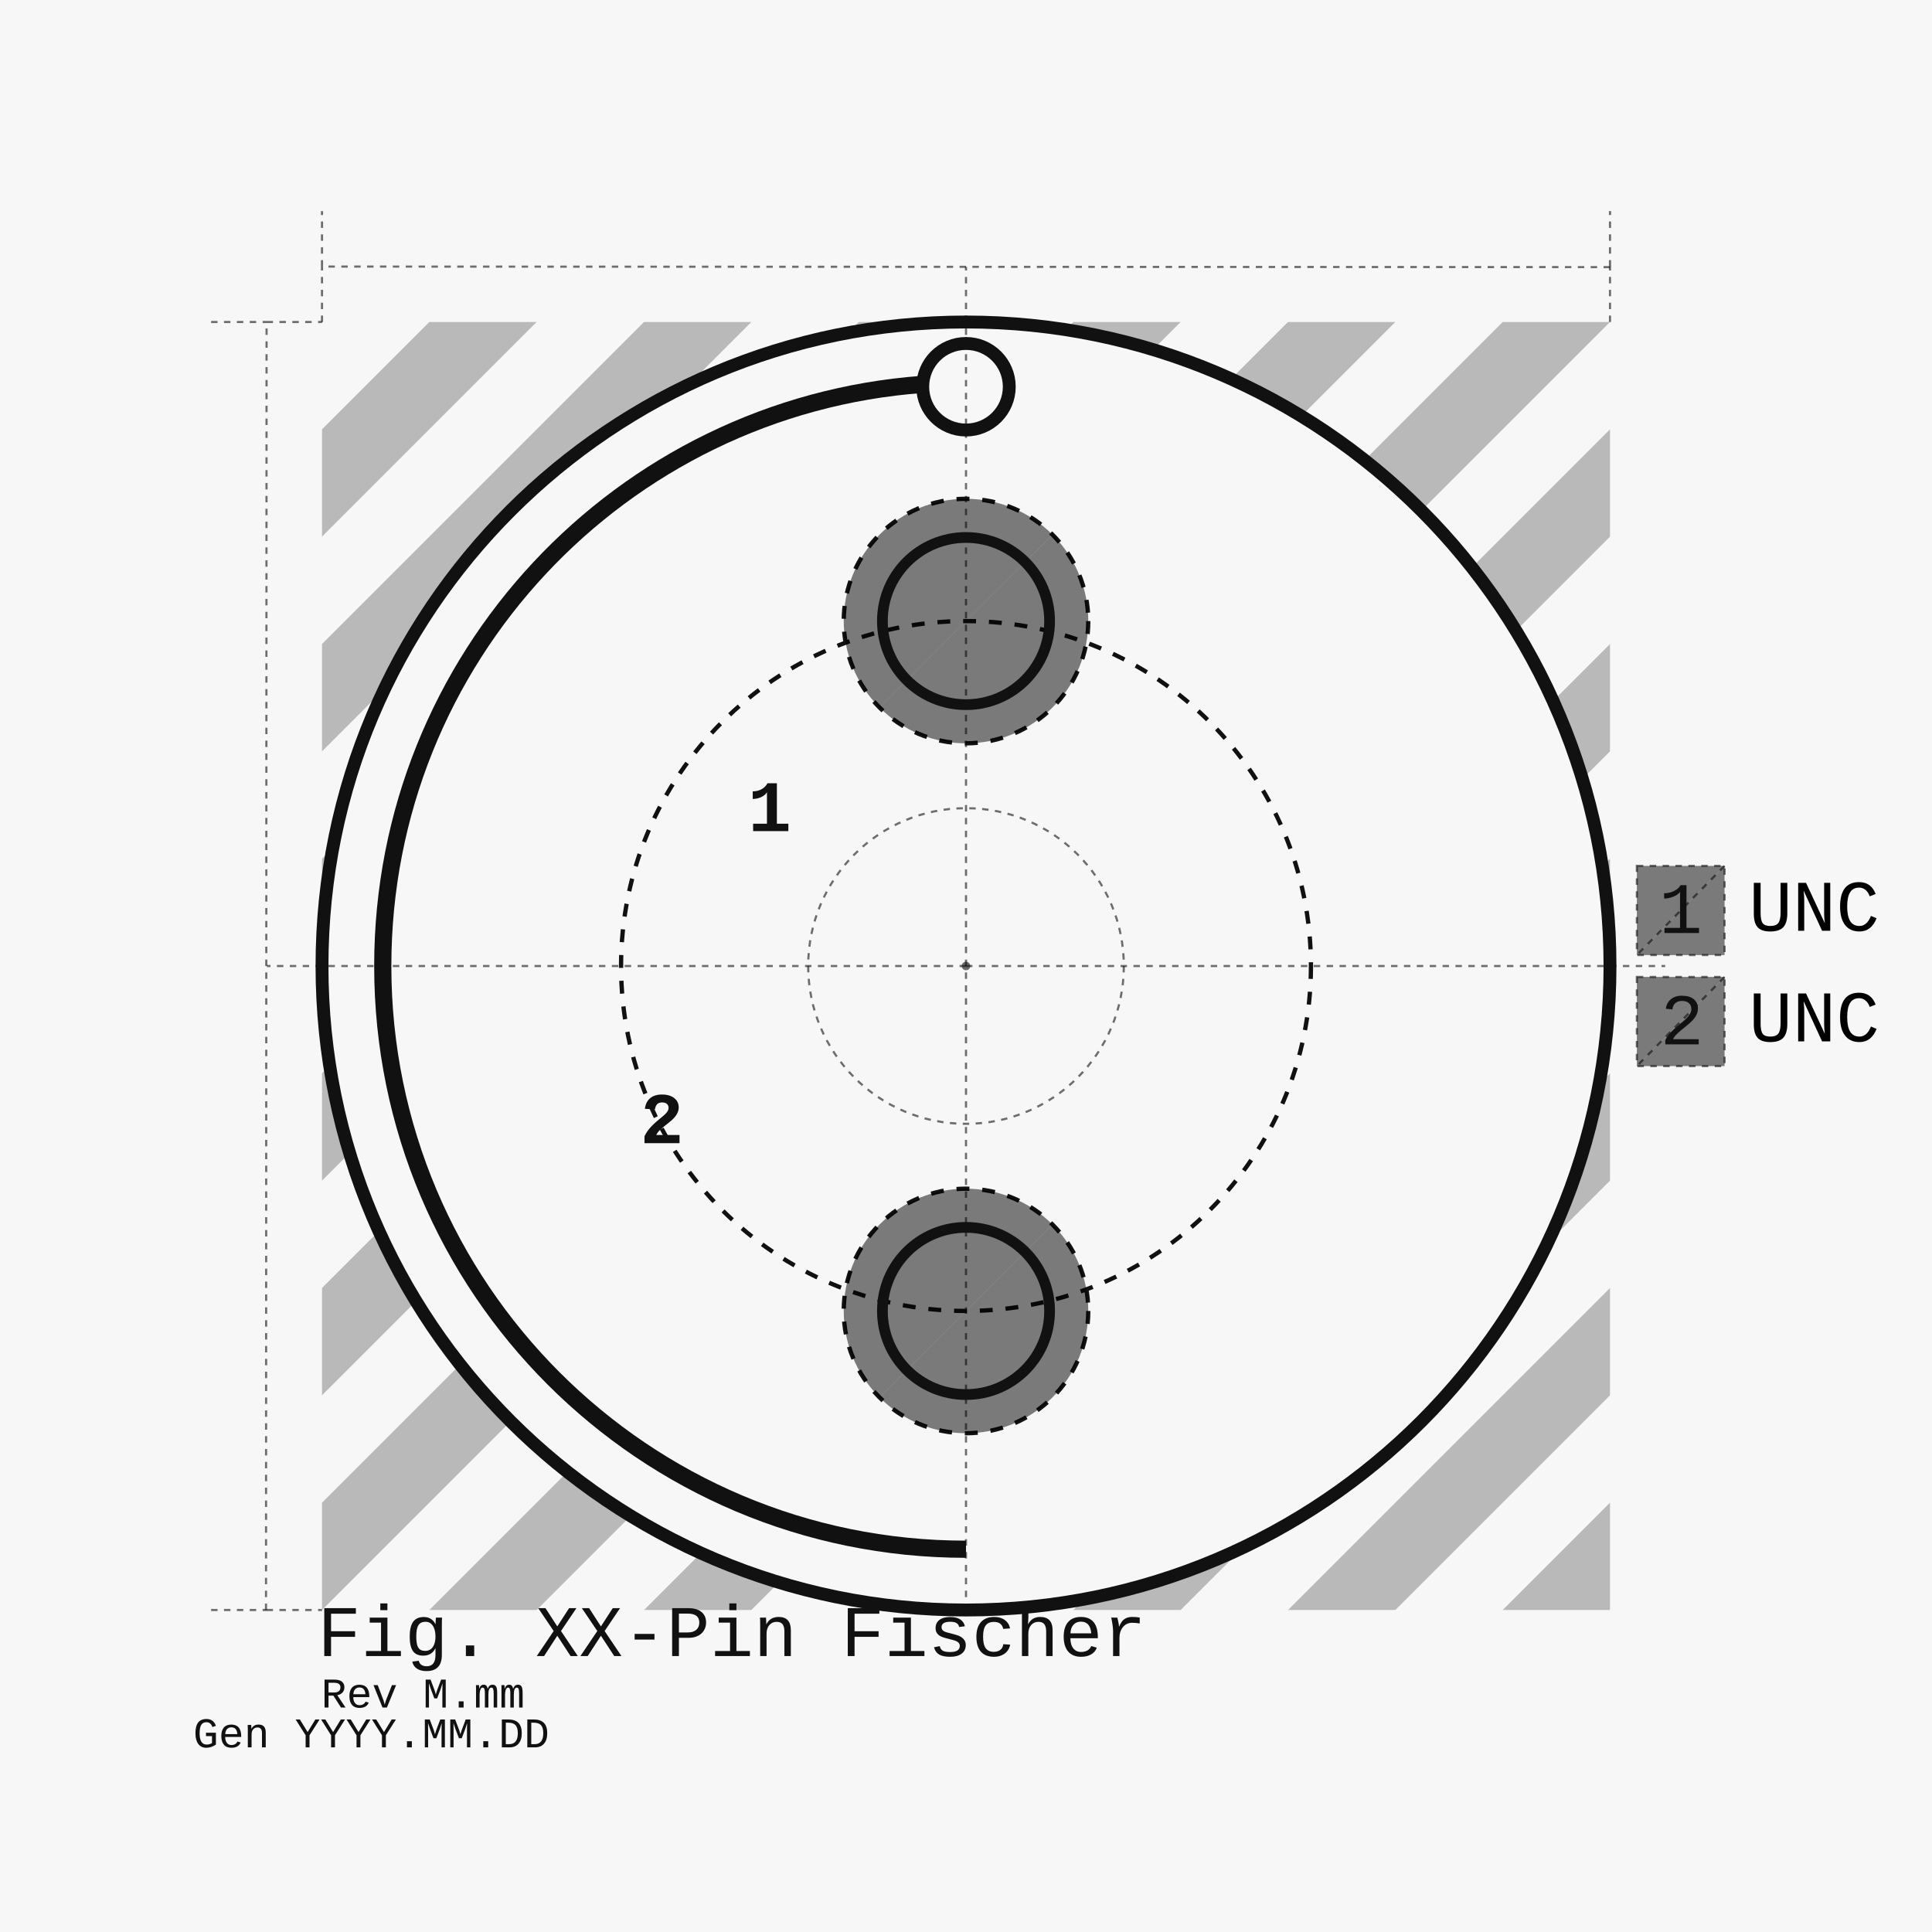
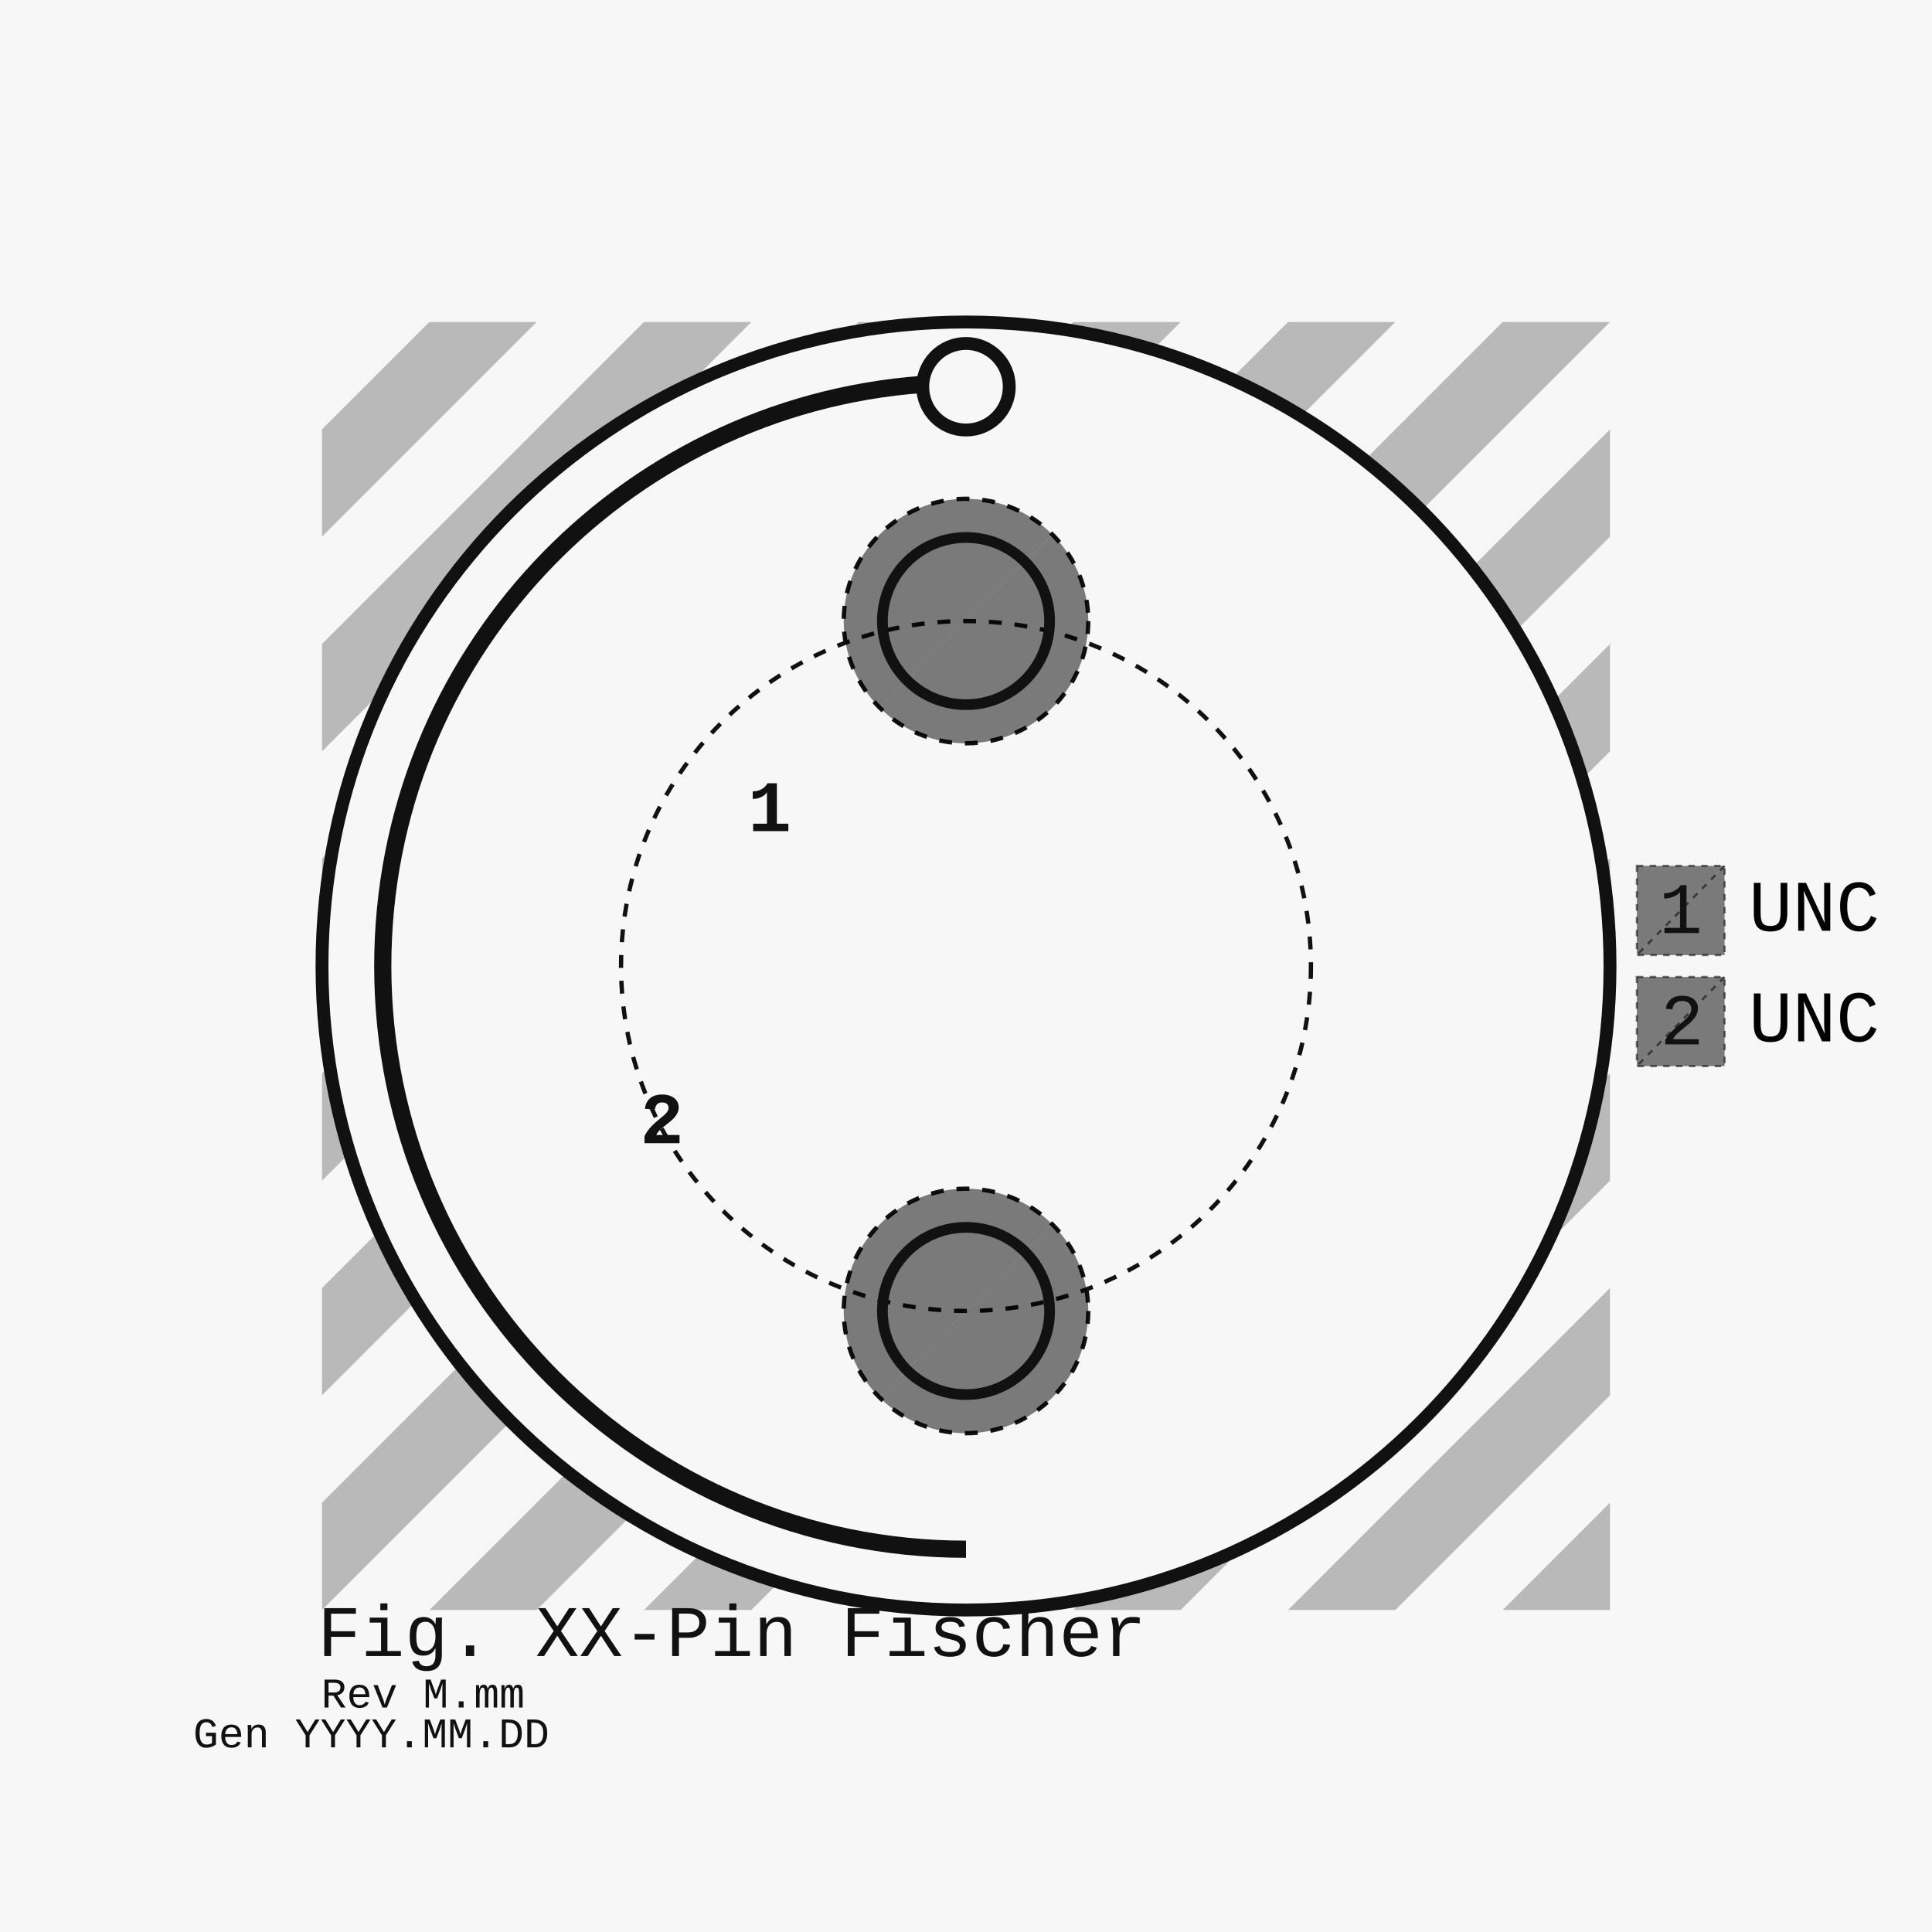
<svg xmlns="http://www.w3.org/2000/svg" xmlns:xlink="http://www.w3.org/1999/xlink" width="450mm" height="450mm" viewBox="0 0 450 450" version="1.1" id="svg5">
  <style id="style16364">
.measure-arrow
{
}
.measure-label
{

}
.measure-line
{
}</style>
  <defs id="defs2">
    <pattern xlink:href="#Strips1_1" id="pattern7657" patternTransform="matrix(17.67767,3.0853353e-7,-3.0853354e-7,17.67767,265.1651,-742.4621)" />
    <pattern patternUnits="userSpaceOnUse" width="2" height="1" patternTransform="translate(0,0) scale(10,10)" id="Strips1_1">
      <rect style="fill:black;stroke:none" x="0" y="-0.5" width="1" height="2" id="rect4273" />
    </pattern>
    <linearGradient id="linearGradient13681">
      <stop style="stop-color:#000000;stop-opacity:1;" offset="0" id="stop13679" />
    </linearGradient>
    <clipPath clipPathUnits="userSpaceOnUse" id="clipPath7685">
      <rect style="opacity:1;fill:#ffffff;fill-opacity:1;stroke:none;stroke-width:2;stroke-linecap:butt;stroke-dasharray:none;stroke-opacity:1" id="rect7687" width="300" height="300" x="2.5722047e-06" y="450" transform="rotate(-45)" />
    </clipPath>
  </defs>
  <g id="background" transform="translate(75,-375)" style="display:inline">
    <rect style="fill:#f7f7f7;fill-opacity:1;stroke:none;stroke-width:4;stroke-linecap:butt;stroke-dasharray:none" id="base_color" width="450" height="450" x="-75" y="377.91" transform="translate(5.4583333e-6,-2.910401)" />
    <rect style="opacity:0.25;fill:url(#pattern7657);fill-opacity:1;stroke:none;stroke-width:3.536;stroke-linecap:butt;stroke-dasharray:none;stroke-opacity:1" id="rect5359" width="530.33" height="530.33" x="265.165" y="53.033" transform="rotate(45)" clip-path="url(#clipPath7685)" />
  </g>
  <g id="figure_base" style="display:inline" transform="translate(75.00001,-377.9104)">
    <circle style="display:inline;fill:#f7f7f7;fill-opacity:1;stroke:#111111;stroke-width:3;stroke-linecap:round" id="fig_ring" cx="150" cy="602.91" r="150" />
    <circle style="fill:#f7f7f7;fill-opacity:1;stroke:#111111;stroke-width:3;stroke-linecap:round;stroke-dasharray:none;stroke-opacity:1" id="fig_dot" cx="150" cy="467.99" r="10.079" />
    <path id="fig_shield" style="display:inline;fill:none;fill-opacity:1;stroke:#111111;stroke-width:4;stroke-linecap:butt;stroke-dasharray:none;stroke-opacity:1" d="m 139.942,467.435 c -70.329,5.148 -125.789,63.833 -125.789,135.476 1.7e-4,75.026 60.821,135.847 135.848,135.847" />
    <path id="fig_pin_out_ring" style="display:inline;fill:none;stroke:#111111;stroke-width:1;stroke-dasharray:3, 3;stroke-dashoffset:0" d="m 230.345,602.914 a 80.345,80.345 0 0 1 -80.345,80.345 80.345,80.345 0 0 1 -80.345,-80.345 80.345,80.345 0 0 1 80.345,-80.345 80.345,80.345 0 0 1 80.345,80.345 z" />
    <circle style="display:inline;fill:none;fill-opacity:1;stroke:#111111;stroke-width:1;stroke-linecap:butt;stroke-dasharray:3, 3;stroke-dashoffset:0;stroke-opacity:1" id="pin_2_out_c" cx="149.999" cy="683.257" r="28.479" />
    <ellipse style="display:inline;fill:none;fill-opacity:1;stroke:#111111;stroke-width:1;stroke-linecap:butt;stroke-dasharray:3, 3;stroke-dashoffset:0;stroke-opacity:1" id="pin_1_out_c" cx="150.002" cy="522.567" rx="28.479" ry="28.479" />
-   </g>
-   <g id="draft_lines" style="display:inline">
-     <path style="display:inline;fill:none;stroke:#111111;stroke-width:0.5;stroke-linecap:butt;stroke-linejoin:miter;stroke-dasharray:1.5, 1.5;stroke-dashoffset:0;stroke-opacity:0.6" d="M 225.002,225.004 H 387.854" id="deg_0" />
-     <path style="display:inline;fill:none;stroke:#111111;stroke-width:0.5;stroke-linecap:butt;stroke-linejoin:miter;stroke-dasharray:1.5, 1.5;stroke-dashoffset:0;stroke-opacity:0.6" d="M 225.002,225.004 V 62.152" id="deg_90" />
-     <path style="display:inline;fill:none;stroke:#111111;stroke-width:0.5;stroke-linecap:butt;stroke-linejoin:miter;stroke-dasharray:1.5, 1.5;stroke-dashoffset:0;stroke-opacity:0.6" d="M 225.002,225.004 H 62.151" id="deg_180" />
-     <path style="display:inline;fill:none;stroke:#111111;stroke-width:0.5;stroke-linecap:butt;stroke-linejoin:miter;stroke-dasharray:1.5, 1.5;stroke-dashoffset:0;stroke-opacity:0.6" d="M 225,375 V 225" id="deg_270" />
-     <circle style="display:inline;fill:#111111;fill-opacity:0.6;stroke:none;stroke-width:5;stroke-linecap:butt;stroke-dasharray:none;stroke-opacity:1" id="center_point" cx="225" cy="225" r="1" />
-     <circle style="display:inline;fill:none;fill-opacity:1;stroke:#111111;stroke-width:0.5;stroke-linecap:butt;stroke-dasharray:1.5,1.5;stroke-dashoffset:0;stroke-opacity:0.6" id="outer_text" cx="225.001" cy="225" r="36.76" />
-     <g id="horizontal" style="stroke:#111111;stroke-width:0.5;stroke-dasharray:1.5, 1.5;stroke-dashoffset:0;stroke-opacity:0.6" transform="translate(3.6438572e-6,600.0001)">
-       <path style="display:inline;fill:none;stroke:#111111;stroke-width:0.5;stroke-linecap:butt;stroke-linejoin:miter;stroke-dasharray:1.5, 1.5;stroke-dashoffset:0;stroke-opacity:0.6" d="M 375,-537.782 75,-537.915" id="sparh" />
-       <g id="l_upright" style="stroke:#111111;stroke-width:0.5;stroke-dasharray:1.5, 1.5;stroke-dashoffset:0;stroke-opacity:0.6">
-         <path style="fill:none;stroke:#111111;stroke-width:0.5;stroke-linecap:butt;stroke-linejoin:miter;stroke-dasharray:1.5, 1.5;stroke-dashoffset:0;stroke-opacity:0.6" d="m 75,-525 v -12.915" id="lbottom" />
-         <path style="fill:none;stroke:#111111;stroke-width:0.5;stroke-linecap:butt;stroke-linejoin:miter;stroke-dasharray:1.5, 1.5;stroke-dashoffset:0;stroke-opacity:0.6" d="m 75,-537.915 v -12.915" id="ltop" />
-       </g>
-       <g id="r_upright" style="stroke:#111111;stroke-width:0.5;stroke-dasharray:1.5, 1.5;stroke-dashoffset:0;stroke-opacity:0.6" transform="translate(300.0001)">
-         <path style="fill:none;stroke:#111111;stroke-width:0.5;stroke-linecap:butt;stroke-linejoin:miter;stroke-dasharray:1.5, 1.5;stroke-dashoffset:0;stroke-opacity:0.6" d="m 75,-525 v -12.915" id="rbottom" />
-         <path style="fill:none;stroke:#111111;stroke-width:0.5;stroke-linecap:butt;stroke-linejoin:miter;stroke-dasharray:1.5, 1.5;stroke-dashoffset:0;stroke-opacity:0.6" d="m 75,-537.915 v -12.915" id="rtop" />
-       </g>
-     </g>
-     <g id="vertical" style="stroke:#111111;stroke-width:0.5;stroke-dasharray:1.5, 1.5;stroke-dashoffset:0;stroke-opacity:0.6" transform="translate(-325.8292,600.0001)">
-       <path style="display:inline;fill:none;stroke:#111111;stroke-width:0.5;stroke-linecap:butt;stroke-linejoin:miter;stroke-dasharray:1.5, 1.5;stroke-dashoffset:0;stroke-opacity:0.6" d="m 387.788,-225 0.133,-300" id="vspar" />
-       <g id="t_upright" style="stroke:#111111;stroke-width:0.5;stroke-dasharray:1.5, 1.5;stroke-dashoffset:0;stroke-opacity:0.6" transform="rotate(90,225,-375)">
-         <path style="fill:none;stroke:#111111;stroke-width:0.5;stroke-linecap:butt;stroke-linejoin:miter;stroke-dasharray:1.5, 1.5;stroke-dashoffset:0;stroke-opacity:0.6" d="m 75,-525 v -12.915" id="left" />
-         <path style="fill:none;stroke:#111111;stroke-width:0.5;stroke-linecap:butt;stroke-linejoin:miter;stroke-dasharray:1.5, 1.5;stroke-dashoffset:0;stroke-opacity:0.6" d="m 75,-537.915 v -12.915" id="right" />
-       </g>
-       <g id="b_upright" style="stroke:#111111;stroke-width:0.5;stroke-dasharray:1.5, 1.5;stroke-dashoffset:0;stroke-opacity:0.6" transform="rotate(90,75,-225)">
-         <path style="fill:none;stroke:#111111;stroke-width:0.5;stroke-linecap:butt;stroke-linejoin:miter;stroke-dasharray:1.5, 1.5;stroke-dashoffset:0;stroke-opacity:0.6" d="m 75,-525 v -12.915" id="path48" />
-         <path style="fill:none;stroke:#111111;stroke-width:0.5;stroke-linecap:butt;stroke-linejoin:miter;stroke-dasharray:1.5, 1.5;stroke-dashoffset:0;stroke-opacity:0.6" d="m 75,-537.915 v -12.915" id="path50" />
-       </g>
-     </g>
  </g>
  <g id="pin_color" style="fill:#000000;fill-opacity:0.505" transform="matrix(1.25,0,0,1.25,-359.051,-110.8106)">
    <g id="pin_1_color" style="display:inline;fill:#000000;fill-opacity:0.505" transform="matrix(2.25,0,0,2.25,-182.8041,-1214.566)">
      <path id="pin_1_color_top" style="display:inline;fill:#000000;fill-opacity:0.505;stroke:none;stroke-width:1;stroke-linecap:butt;stroke-dasharray:3, 3;stroke-dashoffset:0;stroke-opacity:1" d="m 296.069,623.481 a 10.126,10.126 0 0 0 -14.32,10e-6 10.126,10.126 0 0 0 3.6e-4,14.32 z" />
      <path id="pin_1_color_bot" style="display:inline;fill:#000000;fill-opacity:0.505;stroke:none;stroke-width:1;stroke-linecap:butt;stroke-dasharray:3, 3;stroke-dashoffset:0;stroke-opacity:1" d="m 296.069,623.481 a 10.126,10.126 0 0 1 0,14.32 10.126,10.126 0 0 1 -14.32,-3.6e-4 z" />
    </g>
    <g id="pin_2_color" style="display:inline;fill:#000000;fill-opacity:0.505" transform="matrix(2.25,0,0,2.25,-181.7181,-1086.345)">
      <path id="pin_2_color_top" style="display:inline;fill:#000000;fill-opacity:0.505;stroke:none;stroke-width:1;stroke-linecap:butt;stroke-dasharray:3, 3;stroke-dashoffset:0;stroke-opacity:1" d="m 295.586,623.628 a 10.126,10.126 0 0 0 -14.32,10e-6 10.126,10.126 0 0 0 3.6e-4,14.32 z" />
      <path id="pin_2_color_bot" style="display:inline;fill:#000000;fill-opacity:0.505;stroke:none;stroke-width:1;stroke-linecap:butt;stroke-dasharray:3, 3;stroke-dashoffset:0;stroke-opacity:1" d="m 295.586,623.628 a 10.126,10.126 0 0 1 0,14.32 10.126,10.126 0 0 1 -14.32,-3.6e-4 z" />
    </g>
  </g>
  <g id="pin_symbol" transform="translate(75.00001,-377.9104)" style="display:inline">
    <g id="g12885" transform="translate(4.6139941e-4,-113.3171)">
      <circle style="fill:none;fill-opacity:1;stroke:#111111;stroke-width:2.5;stroke-linecap:butt;stroke-dasharray:none;stroke-dashoffset:0;stroke-opacity:1" id="pin_1_symbol" cx="150" cy="635.886" r="19.469" />
      <text xml:space="preserve" style="font-style:normal;font-variant:normal;font-weight:bold;font-stretch:normal;font-size:16.933px;line-height:1.25;font-family:'Courier New';-inkscape-font-specification:'Courier New Bold';text-align:center;text-anchor:middle;fill:#111111;fill-opacity:1;stroke-width:0.265" x="149.991" y="684.814" id="pin_1_text">
        <tspan id="tspan28165" style="font-style:normal;font-variant:normal;font-weight:bold;font-stretch:normal;font-family:'Courier New';-inkscape-font-specification:'Courier New Bold';text-align:center;text-anchor:middle;fill:#111111;fill-opacity:1;stroke-width:0.265" x="149.991" y="684.814">1</tspan>
        <tspan style="font-style:normal;font-variant:normal;font-weight:bold;font-stretch:normal;font-family:'Courier New';-inkscape-font-specification:'Courier New Bold';text-align:center;text-anchor:middle;fill:#111111;fill-opacity:1;stroke-width:0.265" x="149.991" y="705.981" id="tspan28167" />
      </text>
    </g>
    <g id="g12883" transform="translate(-28.55254,96.83325)">
      <circle style="display:inline;fill:none;fill-opacity:1;stroke:#111111;stroke-width:2.5;stroke-linecap:butt;stroke-dasharray:none;stroke-dashoffset:0;stroke-opacity:1" id="pin_2_symbol" cx="178.553" cy="586.426" r="19.469" />
      <text xml:space="preserve" style="font-style:normal;font-variant:normal;font-weight:bold;font-stretch:normal;font-size:16.933px;line-height:1.25;font-family:'Courier New';-inkscape-font-specification:'Courier New Bold';text-align:end;text-anchor:end;fill:#111111;fill-opacity:1;stroke-width:0.265" x="183.943" y="547.337" id="pin_2_text">
        <tspan id="tspan28171" style="font-style:normal;font-variant:normal;font-weight:bold;font-stretch:normal;font-family:'Courier New';-inkscape-font-specification:'Courier New Bold';text-align:end;text-anchor:end;fill:#111111;fill-opacity:1;stroke-width:0.265" x="183.943" y="547.337">2</tspan>
      </text>
    </g>
  </g>
  <g id="figure_info" style="display:inline">
    <text xml:space="preserve" style="font-style:normal;font-variant:normal;font-weight:normal;font-stretch:normal;font-size:9.878px;line-height:1.25;font-family:'Courier New';-inkscape-font-specification:'Courier New';display:inline;fill:#111111;fill-opacity:1;stroke-width:0.265" x="157.605" y="406.996" id="gen_timestamp">
      <tspan id="gen_timestamp_tspan" style="font-style:normal;font-variant:normal;font-weight:normal;font-stretch:normal;font-size:9.878px;font-family:'Courier New';-inkscape-font-specification:'Courier New';text-align:end;text-anchor:end;fill:#111111;fill-opacity:1;stroke-width:0.265" x="157.605" y="406.996">Gen YYYY.MM.DD</tspan>
    </text>
    <text xml:space="preserve" style="font-style:normal;font-variant:normal;font-weight:normal;font-stretch:normal;font-size:9.878px;line-height:1.25;font-family:'Courier New';-inkscape-font-specification:'Courier New';text-align:start;text-anchor:start;display:inline;fill:#111111;fill-opacity:1;stroke-width:0.265" x="74.811" y="397.715" id="rev_num">
      <tspan id="rev_num_tspan" style="font-style:normal;font-variant:normal;font-weight:normal;font-stretch:normal;font-size:9.878px;font-family:'Courier New';-inkscape-font-specification:'Courier New';text-align:start;text-anchor:start;fill:#111111;fill-opacity:1;stroke-width:0.265" x="74.811" y="397.715">Rev M.mm</tspan>
    </text>
    <text xml:space="preserve" style="font-size:16.933px;line-height:1.25;font-family:Cambria;-inkscape-font-specification:Cambria;text-align:end;text-anchor:end;display:inline;fill:#111111;fill-opacity:1;stroke-width:0.265" x="-116.884" y="385.724" id="fig_name">
      <tspan id="fig_name_tspan" style="font-style:normal;font-variant:normal;font-weight:normal;font-stretch:normal;font-family:'Courier New';-inkscape-font-specification:'Courier New';text-align:start;text-anchor:start;fill:#111111;fill-opacity:1;stroke-width:0.265" x="73.921" y="385.724">Fig. XX-Pin Fischer</tspan>
    </text>
  </g>
  <g id="g5075" transform="translate(-17.03487,116.414)">
    <g id="g1924" transform="translate(487.7502,-377.9104)">
      <rect style="fill:#98ebff;fill-opacity:0;stroke:#111111;stroke-width:0.5;stroke-dasharray:1.5, 1.5;stroke-dashoffset:0;stroke-opacity:0.6" id="rect18486" width="20.433" height="20.773" x="-89.463" y="463.175" />
      <text xml:space="preserve" style="font-size:16.933px;line-height:1.25;font-family:Cambria;-inkscape-font-specification:Cambria;text-align:start;text-anchor:start;stroke-width:0.265" x="-92.117" y="478.286" id="text18502">
        <tspan id="pin_1_label_text" style="font-style:normal;font-variant:normal;font-weight:normal;font-stretch:normal;font-family:'Courier New';-inkscape-font-specification:'Courier New';text-align:start;text-anchor:start;stroke-width:0.265" x="-63.385" y="478.286">UNC</tspan>
      </text>
      <path style="display:inline;fill:none;stroke:#111111;stroke-width:0.5;stroke-linecap:butt;stroke-linejoin:miter;stroke-dasharray:1.5, 1.5;stroke-dashoffset:0;stroke-opacity:0.6" d="m -69.031,463.175 -20.433,20.773" id="path18604" />
    </g>
    <g id="g1932" transform="translate(487.7502,-377.9104)">
      <rect style="display:inline;fill:#98ebff;fill-opacity:0;stroke:#111111;stroke-width:0.5;stroke-dasharray:1.5, 1.5;stroke-dashoffset:0;stroke-opacity:0.6" id="rect18490" width="20.433" height="20.773" x="-89.463" y="489.045" />
      <text xml:space="preserve" style="font-size:16.933px;line-height:1.25;font-family:Cambria;-inkscape-font-specification:Cambria;text-align:start;text-anchor:start;display:inline;stroke-width:0.265" x="-92.117" y="504.045" id="text18506">
        <tspan id="pin_2_label_text" style="font-style:normal;font-variant:normal;font-weight:normal;font-stretch:normal;font-family:'Courier New';-inkscape-font-specification:'Courier New';text-align:start;text-anchor:start;stroke-width:0.265" x="-63.385" y="504.045">UNC</tspan>
      </text>
      <path style="fill:none;stroke:#111111;stroke-width:0.5;stroke-linecap:butt;stroke-linejoin:miter;stroke-dasharray:1.5, 1.5;stroke-dashoffset:0;stroke-opacity:0.6" d="m -69.031,489.044 -20.433,20.773" id="path18606" />
    </g>
  </g>
  <g id="pin_label_color" style="display:inline" transform="translate(0,116.414)">
    <g id="pin_1_label_color">
      <path style="fill:#000000;fill-opacity:0.505;stroke:none;stroke-width:0.265;stroke-linecap:butt;stroke-linejoin:miter;stroke-dasharray:none;stroke-opacity:1" d="M 381.252,106.038 401.685,85.264 H 381.252 Z" id="pin_1_label_c_top" />
      <path style="fill:#000000;fill-opacity:0.505;stroke:none;stroke-width:0.265px;stroke-linecap:butt;stroke-linejoin:miter;stroke-opacity:1" d="M 381.252,106.038 401.685,85.264 V 106.038 Z" id="pin_1_label_c_bot" />
      <text xml:space="preserve" style="font-size:16.933px;line-height:1.25;font-family:Cambria;-inkscape-font-specification:Cambria;fill:#111111;fill-opacity:1;stroke-width:0.265" x="-84.324" y="478.82" id="text18546" transform="translate(470.7154,-377.9104)">
        <tspan id="tspan18544" style="font-style:normal;font-variant:normal;font-weight:normal;font-stretch:normal;font-family:'Courier New';-inkscape-font-specification:'Courier New';fill:#111111;fill-opacity:1;stroke-width:0.265" x="-84.324" y="478.82">1</tspan>
      </text>
    </g>
    <g id="pin_2_label_color" transform="translate(1.601709e-5,25.86978)">
      <path style="fill:#000000;fill-opacity:0.505;stroke:none;stroke-width:0.265;stroke-linecap:butt;stroke-linejoin:miter;stroke-dasharray:none;stroke-opacity:1" d="M 381.252,106.038 401.685,85.264 H 381.252 Z" id="pin_2_label_c_top" />
      <path style="fill:#000000;fill-opacity:0.505;stroke:none;stroke-width:0.265px;stroke-linecap:butt;stroke-linejoin:miter;stroke-opacity:1" d="M 381.252,106.038 401.685,85.264 V 106.038 Z" id="pin_2_label_c_bot" />
      <text xml:space="preserve" style="font-style:normal;font-variant:normal;font-weight:normal;font-stretch:normal;font-size:16.933px;line-height:1.25;font-family:'Courier New';-inkscape-font-specification:'Courier New';fill:#111111;fill-opacity:1;stroke-width:0.265" x="-84.018" y="504.744" id="text18550" transform="translate(470.7154,-403.7802)">
        <tspan id="tspan18548" style="font-style:normal;font-variant:normal;font-weight:normal;font-stretch:normal;font-family:'Courier New';-inkscape-font-specification:'Courier New';fill:#111111;fill-opacity:1;stroke-width:0.265" x="-84.018" y="504.744">2</tspan>
      </text>
    </g>
  </g>
</svg>
